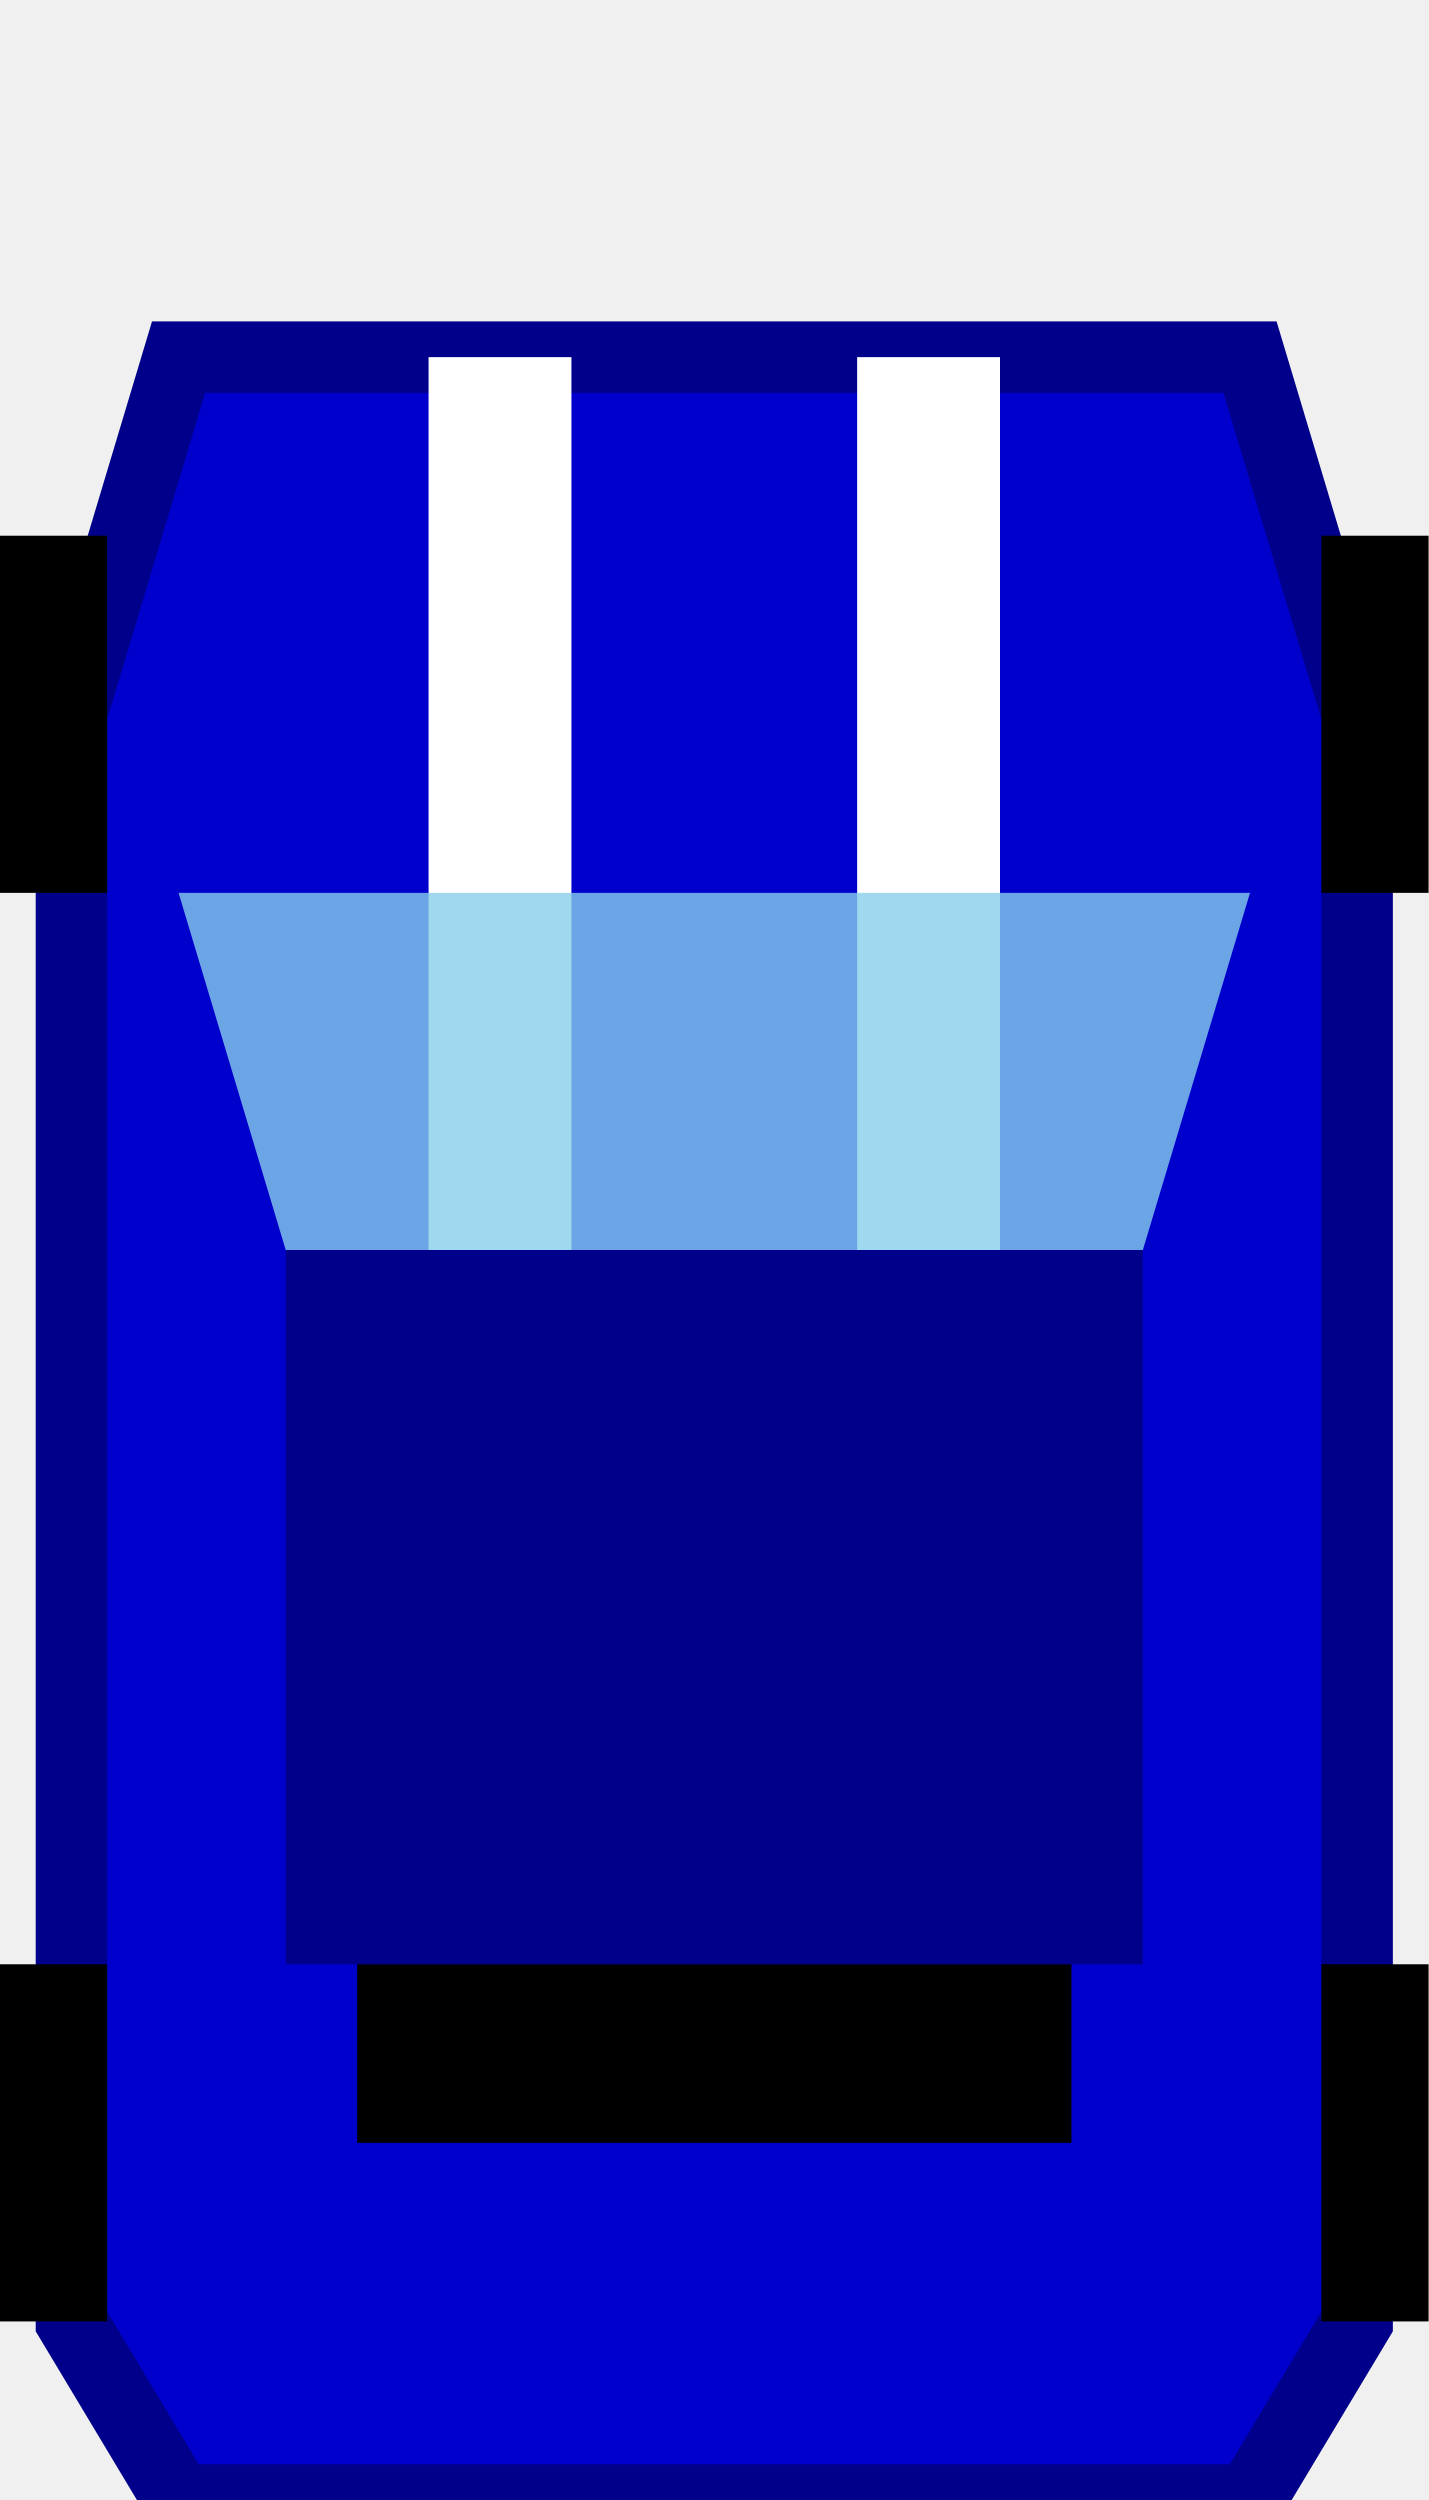
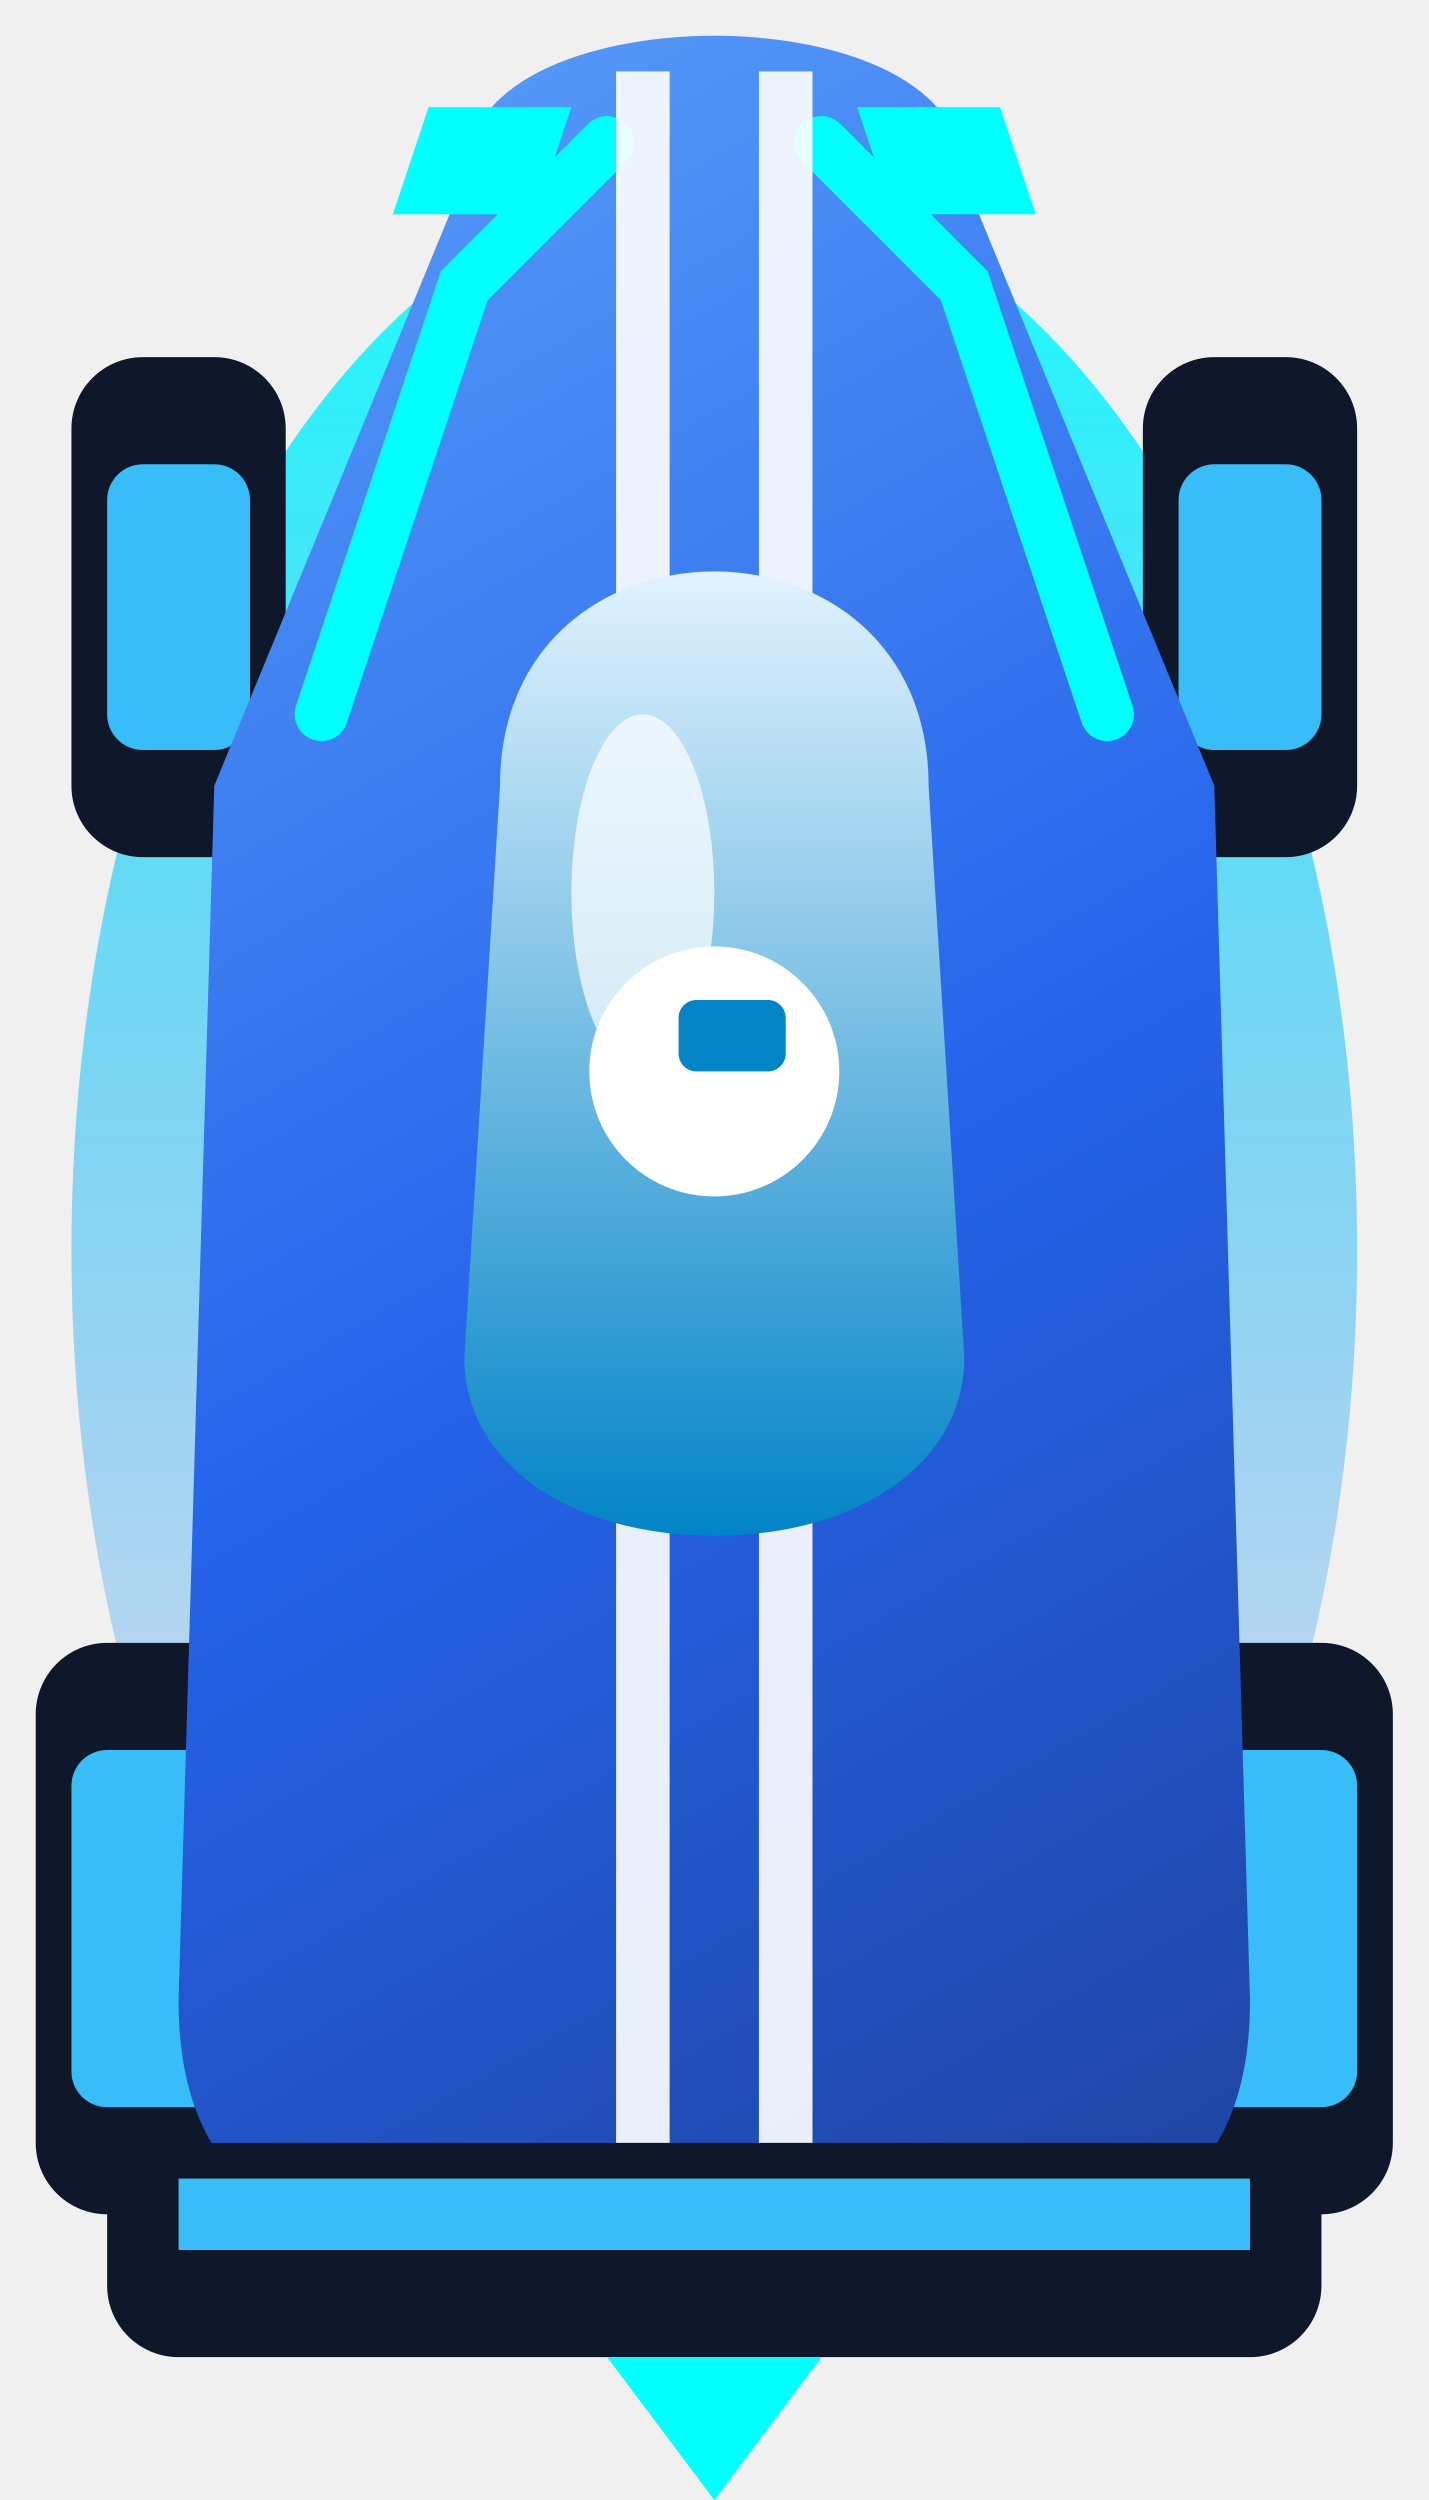
- <svg xmlns="http://www.w3.org/2000/svg" width="40" height="70" viewBox="0 0 40 70">
-   <path d="M5,10 L35,10 L38,20 L38,65 L35,70 L5,70 L2,65 L2,20 Z" fill="#0000cc" stroke="#00008b" stroke-width="2" />
-   <rect x="12" y="10" width="4" height="30" fill="#fff" />
-   <rect x="24" y="10" width="4" height="30" fill="#fff" />
-   <path d="M5,25 L35,25 L32,35 L8,35 Z" fill="#87ceeb" opacity="0.8" />
-   <rect x="8" y="35" width="24" height="20" fill="#00008b" />
-   <rect x="10" y="55" width="20" height="5" fill="#000" />
-   <rect x="0" y="15" width="3" height="10" fill="#000" />
-   <rect x="37" y="15" width="3" height="10" fill="#000" />
-   <rect x="0" y="55" width="3" height="10" fill="#000" />
-   <rect x="37" y="55" width="3" height="10" fill="#000" />
+ <svg xmlns="http://www.w3.org/2000/svg" width="40" height="70" viewBox="0 0 40 70" fill="none">
+   <defs>
+     <linearGradient id="raceBlue" x1="0" y1="0" x2="40" y2="70" gradientUnits="userSpaceOnUse">
+       <stop offset="0%" stop-color="#60A5FA" />
+       <stop offset="50%" stop-color="#2563EB" />
+       <stop offset="100%" stop-color="#1E3A8A" />
+     </linearGradient>
+     <linearGradient id="raceCockpitB" x1="0" y1="0" x2="0" y2="1">
+       <stop offset="0%" stop-color="#E0F2FE" />
+       <stop offset="100%" stop-color="#0284C7" />
+     </linearGradient>
+     <linearGradient id="neonGlowB" x1="0" y1="0" x2="0" y2="1">
+       <stop offset="0%" stop-color="#00FFFF" stop-opacity="0.9" />
+       <stop offset="100%" stop-color="#2563EB" stop-opacity="0" />
+     </linearGradient>
+   </defs>
+   <ellipse cx="20" cy="35" rx="18" ry="30" fill="url(#neonGlowB)" />
+   <rect x="2" y="10" width="6" height="14" rx="2" fill="#0F172A" />
+   <rect x="3" y="13" width="4" height="8" rx="1" fill="#38BDF8" />
+   <rect x="32" y="10" width="6" height="14" rx="2" fill="#0F172A" />
+   <rect x="33" y="13" width="4" height="8" rx="1" fill="#38BDF8" />
+   <rect x="1" y="46" width="7" height="16" rx="2" fill="#0F172A" />
+   <rect x="2" y="49" width="5" height="10" rx="1" fill="#38BDF8" />
+   <rect x="32" y="46" width="7" height="16" rx="2" fill="#0F172A" />
+   <rect x="33" y="49" width="5" height="10" rx="1" fill="#38BDF8" />
+   <path d="M13 5 C13 2 17 1 20 1 C23 1 27 2 27 5 L34 22 L35 56 C35 62 31 64 20 64 C9 64 5 62 5 56 L6 22 Z" fill="url(#raceBlue)" />
+   <path d="M9 20 L13 8 L17 4" stroke="#00FFFF" stroke-width="1.5" stroke-linecap="round" fill="none" />
+   <path d="M31 20 L27 8 L23 4" stroke="#00FFFF" stroke-width="1.5" stroke-linecap="round" fill="none" />
+   <line x1="18" y1="2" x2="18" y2="64" stroke="#FFFFFF" stroke-width="1.5" opacity="0.9" />
+   <line x1="22" y1="2" x2="22" y2="64" stroke="#FFFFFF" stroke-width="1.5" opacity="0.9" />
+   <path d="M14 22 C14 18 17 16 20 16 C23 16 26 18 26 22 L27 38 C27 41 24 43 20 43 C16 43 13 41 13 38 Z" fill="url(#raceCockpitB)" />
+   <ellipse cx="18" cy="25" rx="2" ry="5" fill="#FFFFFF" opacity="0.7" />
+   <circle cx="20" cy="30" r="3.5" fill="#FFFFFF" />
+   <rect x="19" y="28" width="3" height="2" rx="0.5" fill="#0284C7" />
+   <rect x="3" y="60" width="34" height="6" rx="2" fill="#0F172A" />
+   <rect x="5" y="61" width="30" height="2" fill="#38BDF8" />
+   <polygon points="12,3 16,3 15,6 11,6" fill="#00FFFF" />
+   <polygon points="28,3 24,3 25,6 29,6" fill="#00FFFF" />
+   <polygon points="17,66 20,70 23,66" fill="#00FFFF" />
</svg>
